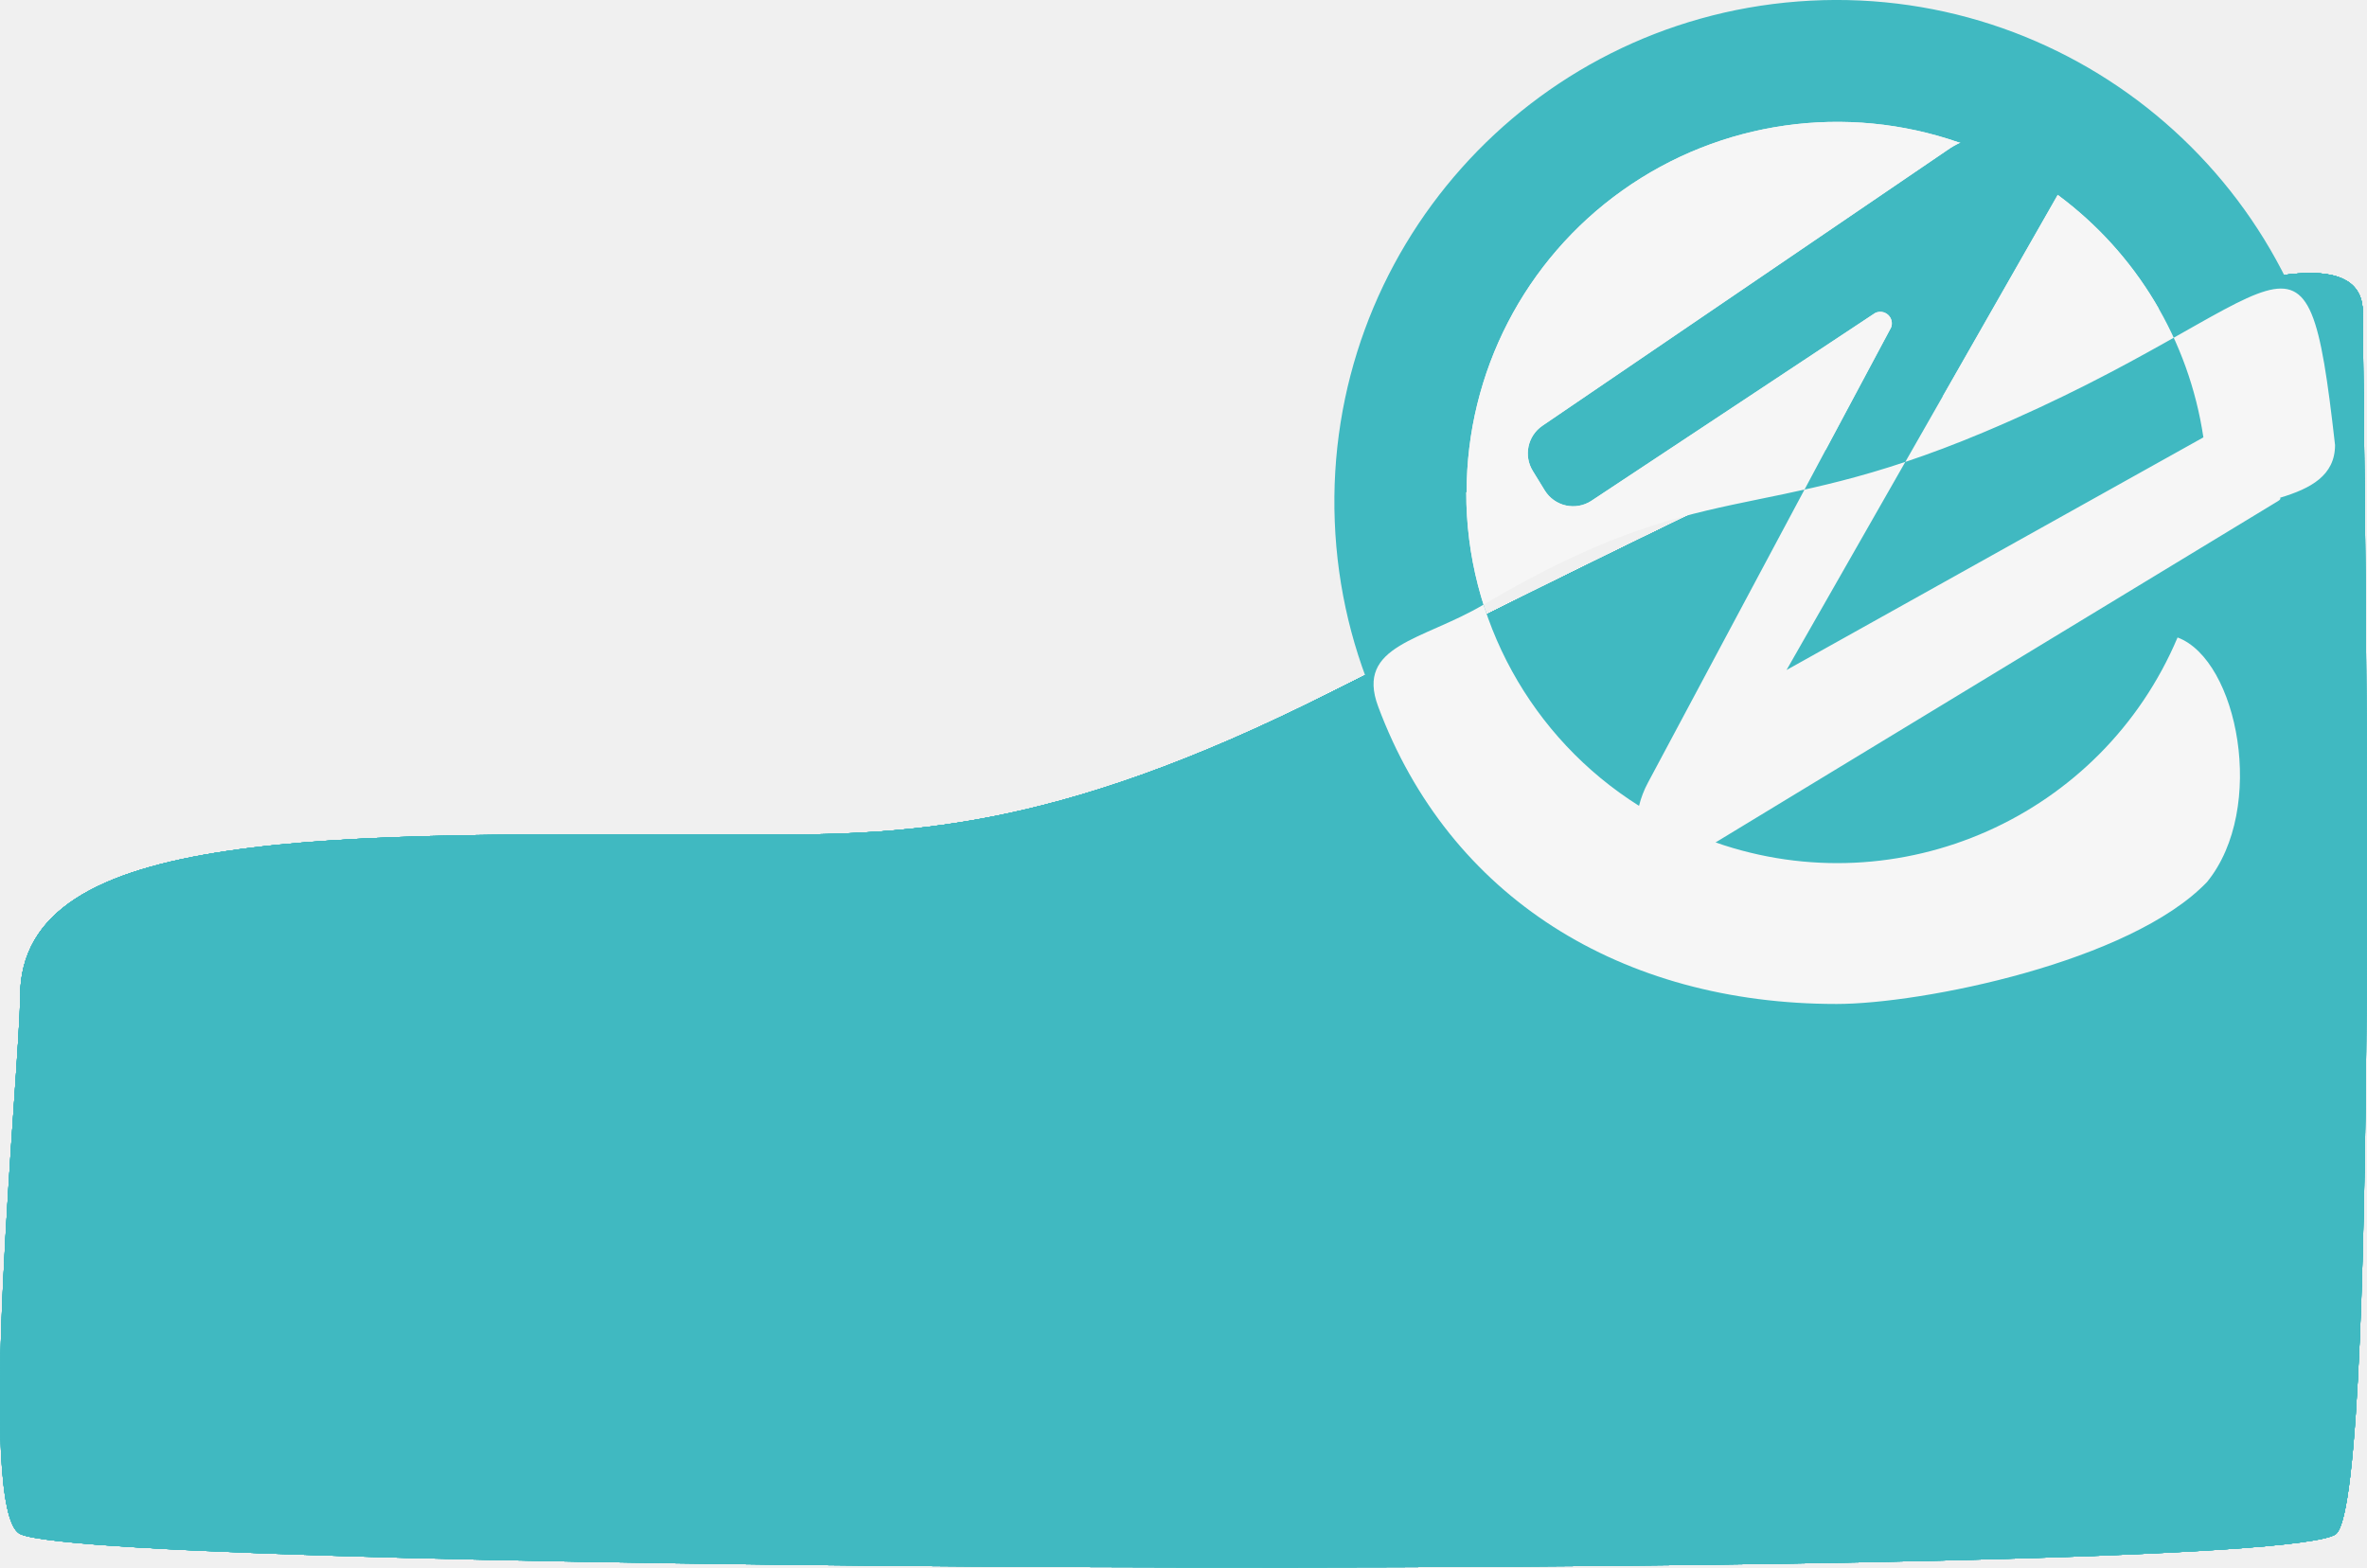
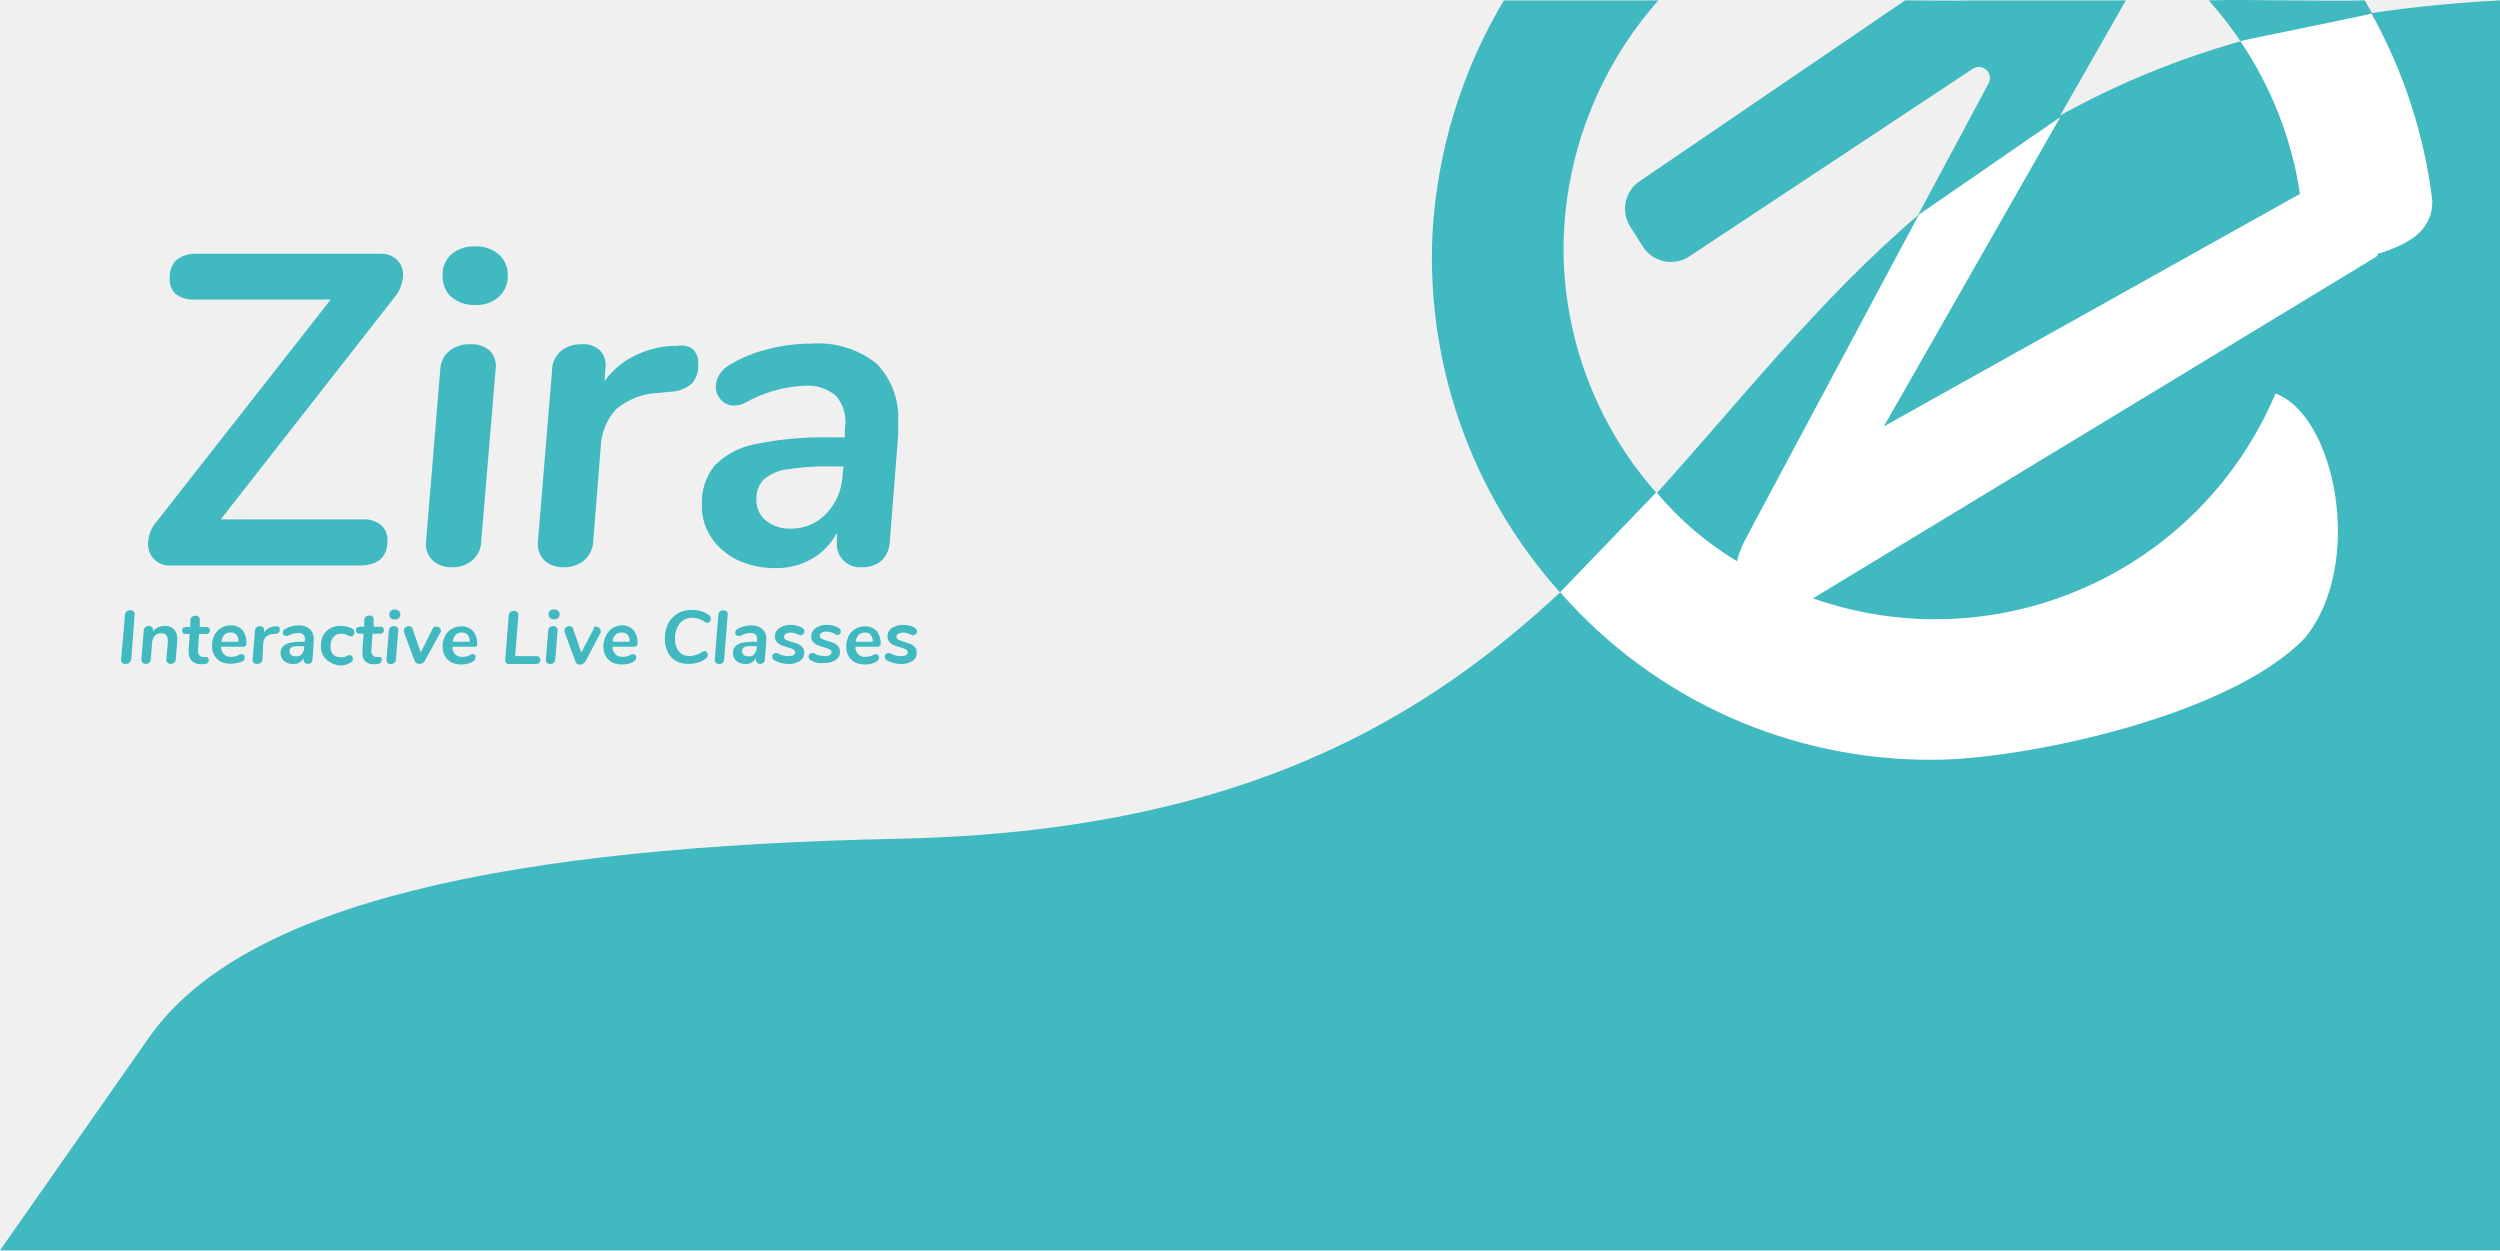
- <svg xmlns="http://www.w3.org/2000/svg" id="Capa_1" data-name="Capa 1" viewBox="0 0 204.42 135.36">
+ <svg xmlns="http://www.w3.org/2000/svg" viewBox="0 0 200 100.03">
  <defs>
-     <style>.cls-1{fill:#40b9c1;}.cls-2{fill:#f6f6f6;}</style>
+     <style>.cls-1{fill:#40b9c1;}.cls-2{fill:#41b9c1;}.cls-3{fill:#fff;}.cls-4{fill:none;}</style>
  </defs>
-   <path class="cls-1" d="M202.32,26.5c0-10.16-29.54,2.83-89.32,32.89C88.92,71.5,76.17,71.63,62.56,71.59,27,71.5,0,70.75,0,85.57c0,6.09-3.93,44.5,0,46.41,7.23,3.52,194.85,4.17,200,0C204,128.74,202.32,34.81,202.32,26.5Z" transform="translate(1.74 0.49)" />
-   <path class="cls-1" d="M202.32,26.5c0-10.16-29.54,2.83-89.32,32.89C88.92,71.5,76.17,71.63,62.56,71.59,27,71.5,0,70.75,0,85.57c0,6.09-3.93,44.5,0,46.41,7.23,3.52,194.85,4.17,200,0C204,128.74,202.32,34.81,202.32,26.5Z" transform="translate(1.74 0.49)" />
-   <path class="cls-1" d="M202.32,26.5c0-10.16-29.54,2.83-89.32,32.89C88.92,71.5,76.17,71.63,62.56,71.59,27,71.5,0,70.75,0,85.57c0,6.09-3.93,44.5,0,46.41,7.23,3.52,194.85,4.17,200,0C204,128.74,202.32,34.81,202.32,26.5Z" transform="translate(1.74 0.49)" />
-   <path class="cls-1" d="M202.32,26.5c0-10.16-29.54,2.83-89.32,32.89C88.92,71.5,76.17,71.63,62.56,71.59,27,71.5,0,70.75,0,85.57c0,6.09-3.93,44.5,0,46.41,7.23,3.52,194.85,4.17,200,0C204,128.74,202.32,34.81,202.32,26.5Z" transform="translate(1.74 0.49)" />
-   <path class="cls-1" d="M202.32,26.5c0-10.16-29.54,2.83-89.32,32.89C88.92,71.5,76.17,71.63,62.56,71.59,27,71.5,0,70.75,0,85.57c0,6.09-3.93,44.5,0,46.41,7.23,3.52,194.85,4.17,200,0C204,128.74,202.32,34.81,202.32,26.5Z" transform="translate(1.74 0.49)" />
-   <path class="cls-1" d="M202.32,26.5c0-10.16-29.54,2.83-89.32,32.89C88.92,71.5,76.17,71.63,62.56,71.59,27,71.5,0,70.75,0,85.57c0,6.09-3.93,44.5,0,46.41,7.23,3.52,194.85,4.17,200,0C204,128.74,202.32,34.81,202.32,26.5Z" transform="translate(1.74 0.49)" />
-   <path class="cls-1" d="M202.32,26.5c0-10.16-29.54,2.83-89.32,32.89C88.92,71.5,76.17,71.63,62.56,71.59,27,71.5,0,70.75,0,85.57c0,6.09-3.93,44.5,0,46.41,7.23,3.52,194.85,4.17,200,0C204,128.74,202.32,34.81,202.32,26.5Z" transform="translate(1.74 0.49)" />
-   <path class="cls-1" d="M202.32,26.5c0-10.16-29.54,2.83-89.32,32.89C88.92,71.5,76.17,71.63,62.56,71.59,27,71.5,0,70.75,0,85.57c0,6.09-3.93,44.5,0,46.41,7.23,3.52,194.85,4.17,200,0C204,128.74,202.32,34.81,202.32,26.5Z" transform="translate(1.74 0.49)" />
-   <path class="cls-1" d="M199.92,37.94a43.35,43.35,0,1,0-43,48.27c7.35,0,25.39-3.62,32-10.54,5.17-6.35,2.66-19.17-2.55-21.11a31.91,31.91,0,0,1-39.9,17.7L195,42.78c.2-.12.23-.21.18-.29C197.81,41.7,199.92,40.58,199.92,37.94Zm-75,4.1a32,32,0,0,1,42.54-30.22l.11,0a7,7,0,0,0-1.13.65L131.46,36.28a2.89,2.89,0,0,0-.83,3.89l1.05,1.71a2.88,2.88,0,0,0,4,.89L160.2,26.54a1,1,0,0,1,1.38,1.25l-21,39.31a8.52,8.52,0,0,0-.77,2A31.93,31.93,0,0,1,124.89,42Zm51.05-25.7a31.9,31.9,0,0,1,12.58,20.94l-36,20.09Z" transform="translate(1.74 0.49)" />
-   <line class="cls-1" x1="128.73" y1="53.93" x2="117.99" y2="58.5" />
-   <path class="cls-2" d="M199.92,37.94c-2.56-22.63-3.35-12.45-30.37-1.09-19.47,8.18-24,3.54-43.16,14.87-5.23,3.1-11.1,3.48-9.11,8.8,6.14,16.47,21,25.69,39.59,25.69,7.35,0,25.39-3.62,32-10.54,5.17-6.35,2.66-19.17-2.55-21.11a31.91,31.91,0,0,1-39.9,17.7L195,42.78c.2-.12.23-.21.18-.29C197.81,41.7,199.92,40.58,199.92,37.94Zm-75,4.1a32,32,0,0,1,42.54-30.22l.11,0a7,7,0,0,0-1.13.65L131.46,36.28a2.89,2.89,0,0,0-.83,3.89l1.05,1.71a2.88,2.88,0,0,0,4,.89L160.2,26.54a1,1,0,0,1,1.38,1.25l-21,39.31a8.52,8.52,0,0,0-.77,2A31.93,31.93,0,0,1,124.89,42Zm51.05-25.7a31.9,31.9,0,0,1,12.58,20.94l-36,20.09Z" transform="translate(1.74 0.49)" />
+   <g id="Capa_1" data-name="Capa 1">
+     <path class="cls-1" d="M127.46-.11" transform="translate(0 0.03)" />
+     <path class="cls-1" d="M120.31,0a40.88,40.88,0,0,0-5.71,18.65A40.12,40.12,0,0,0,154.69,60.7c6.81,0,23.51-3.36,29.65-9.76,4.79-5.88,2.47-17.75-2.36-19.54A29.55,29.55,0,0,1,145,47.78l45-27.29c.19-.11.21-.2.17-.27,2.42-.74,4.38-1.77,4.38-4.22a40.46,40.46,0,0,0-5.37-16c-2.08.06-4,0-6,0C181,0,179-.07,176.69,0A29.81,29.81,0,0,1,184,15.4L150.67,34l19.4-34h-12c-1.93.05-3.75,0-5.66,0L131.17,14.47a2.66,2.66,0,0,0-.77,3.6l1,1.58a2.67,2.67,0,0,0,3.75.83l22.66-15a.89.89,0,0,1,1.28,1.16L139.61,43a8.62,8.62,0,0,0-.71,1.83,29.59,29.59,0,0,1-13.82-25A30.25,30.25,0,0,1,132.67,0" transform="translate(0 0.03)" />
+     <path class="cls-2" d="M31.75,20.74a1.71,1.71,0,0,1,.5,1.24,3,3,0,0,1-.71,1.8L17.66,41.52H29a2.17,2.17,0,0,1,1.47.44A1.58,1.58,0,0,1,31,43.21c0,1.31-.74,2-2.23,2H13.7a1.69,1.69,0,0,1-1.85-1.76,2.71,2.71,0,0,1,.71-1.79l13.9-17.73H15.54a2.2,2.2,0,0,1-1.47-.43,1.48,1.48,0,0,1-.49-1.23,1.92,1.92,0,0,1,.54-1.51,2.54,2.54,0,0,1,1.68-.49H30.42A1.81,1.81,0,0,1,31.75,20.74Z" transform="translate(0 0.03)" />
+     <path class="cls-2" d="M34.64,44.84a1.84,1.84,0,0,1-.55-1.61l1.13-13.67A2,2,0,0,1,36,28a2.61,2.61,0,0,1,1.62-.49,2.24,2.24,0,0,1,1.54.49,1.78,1.78,0,0,1,.49,1.54L38.5,43.23a2.07,2.07,0,0,1-.74,1.59,2.46,2.46,0,0,1-1.59.53A2.28,2.28,0,0,1,34.64,44.84Zm1.47-21.1a2.22,2.22,0,0,1-.7-1.72,2.11,2.11,0,0,1,.7-1.7,2.7,2.7,0,0,1,1.9-.64,2.73,2.73,0,0,1,1.89.64A2.13,2.13,0,0,1,40.62,22a2.18,2.18,0,0,1-.71,1.71,2.65,2.65,0,0,1-1.9.66,2.74,2.74,0,0,1-1.9-.65Z" transform="translate(0 0.03)" />
+     <path class="cls-2" d="M55.37,27.86a1.46,1.46,0,0,1,.49,1.19,2.24,2.24,0,0,1-.49,1.59,2.8,2.8,0,0,1-1.73.67l-1,.1a5.55,5.55,0,0,0-3.35,1.29,4.78,4.78,0,0,0-1.24,3.13l-.59,7.4a2.13,2.13,0,0,1-.75,1.59,2.52,2.52,0,0,1-1.59.53,2.21,2.21,0,0,1-1.55-.53,1.83,1.83,0,0,1-.53-1.59l1.13-13.7A2,2,0,0,1,44.94,28a2.56,2.56,0,0,1,1.58-.49A1.93,1.93,0,0,1,48,28a1.73,1.73,0,0,1,.43,1.47l-.07,1a6.33,6.33,0,0,1,2.33-2,7.68,7.68,0,0,1,3.07-.83l.39,0A1.64,1.64,0,0,1,55.37,27.86Z" transform="translate(0 0.03)" />
+     <path class="cls-2" d="M70.12,29.05a6.22,6.22,0,0,1,1.73,4.8,9.28,9.28,0,0,1,0,1l-.67,8.45a2.19,2.19,0,0,1-.66,1.52,2.26,2.26,0,0,1-1.57.53,1.85,1.85,0,0,1-2-1.69,1.82,1.82,0,0,1,0-.4l0-.67a5.12,5.12,0,0,1-2,2.09,5.71,5.71,0,0,1-2.91.74,7.16,7.16,0,0,1-3.06-.65A5.36,5.36,0,0,1,56.92,43a4.46,4.46,0,0,1-.77-2.6,4.69,4.69,0,0,1,1-3.16,6,6,0,0,1,3.23-1.73,26.29,26.29,0,0,1,5.94-.55h1.27l0-.66a3.23,3.23,0,0,0-.67-2.62,3.45,3.45,0,0,0-2.58-.85,10.62,10.62,0,0,0-4.76,1.38,2.11,2.11,0,0,1-.89.21,1.41,1.41,0,0,1-1-.45,1.51,1.51,0,0,1-.43-1.08,1.82,1.82,0,0,1,.29-.94,2.27,2.27,0,0,1,.81-.79,11.25,11.25,0,0,1,3-1.24,13.57,13.57,0,0,1,3.53-.46A7.53,7.53,0,0,1,70.12,29.05Zm-4,12a4.75,4.75,0,0,0,1.28-3l.08-.77h-1a21,21,0,0,0-3.54.24,3.55,3.55,0,0,0-1.86.83,2.19,2.19,0,0,0-.57,1.58,2.11,2.11,0,0,0,.76,1.69,3.05,3.05,0,0,0,2,.64A3.81,3.81,0,0,0,66.08,41.08Z" transform="translate(0 0.03)" />
+     <path class="cls-1" d="M9.78,53a.35.35,0,0,1-.09-.29L10,49.16a.39.39,0,0,1,.41-.37.33.33,0,0,1,.36.38l-.27,3.53a.52.52,0,0,1-.13.28.41.41,0,0,1-.29.1A.35.35,0,0,1,9.78,53Z" transform="translate(0 0.03)" />
+     <path class="cls-1" d="M13.92,50.31a1.08,1.08,0,0,1,.26.78.87.87,0,0,1,0,.18l-.12,1.45a.31.31,0,0,1-.12.26.36.36,0,0,1-.27.1.33.33,0,0,1-.27-.1.32.32,0,0,1-.09-.26l.12-1.42c0-.45-.14-.67-.52-.67a.69.69,0,0,0-.52.2.92.92,0,0,0-.22.55l-.11,1.34a.38.38,0,0,1-.12.26.37.37,0,0,1-.28.1.33.33,0,0,1-.26-.1.32.32,0,0,1-.09-.26l.19-2.33a.39.39,0,0,1,.12-.25.45.45,0,0,1,.28-.09.36.36,0,0,1,.26.09.28.28,0,0,1,.07.24v.12a1,1,0,0,1,.4-.34,1.32,1.32,0,0,1,.57-.12A1,1,0,0,1,13.92,50.31Z" transform="translate(0 0.03)" />
+     <path class="cls-1" d="M15.84,51.93a.31.31,0,0,0,0,.11.53.53,0,0,0,.11.36.38.38,0,0,0,.32.13h.25a.15.15,0,0,1,.13.07.3.3,0,0,1,.05.18.29.29,0,0,1-.13.26,1.25,1.25,0,0,1-.47.07,1.05,1.05,0,0,1-.75-.26,1,1,0,0,1-.26-.73.76.76,0,0,1,0-.17l.09-1.26h-.29a.43.43,0,0,1-.24-.06.29.29,0,0,1-.08-.21c0-.19.12-.29.35-.29h.31l0-.55a.4.4,0,0,1,.12-.26.43.43,0,0,1,.28-.09.37.37,0,0,1,.27.09.33.33,0,0,1,.08.26l0,.55h.5a.32.32,0,0,1,.23.07.23.23,0,0,1,.09.19c0,.21-.12.3-.35.3h-.52Z" transform="translate(0 0.03)" />
+     <path class="cls-1" d="M19.64,51.64a.21.21,0,0,1-.17.07H17.68a.87.87,0,0,0,.23.6.78.78,0,0,0,.58.21,1.46,1.46,0,0,0,.38-.05,1.5,1.5,0,0,0,.34-.16.56.56,0,0,1,.15,0,.19.19,0,0,1,.16.08.28.28,0,0,1,.06.18.36.36,0,0,1-.15.29A1.57,1.57,0,0,1,19,53a2,2,0,0,1-.55.07,1.77,1.77,0,0,1-.79-.17,1.28,1.28,0,0,1-.52-.51,1.49,1.49,0,0,1-.18-.75,1.92,1.92,0,0,1,.18-.84A1.44,1.44,0,0,1,18.43,50a1.23,1.23,0,0,1,.95.36,1.54,1.54,0,0,1,.33,1.05A.24.24,0,0,1,19.64,51.64Zm-1.93-.33h1.37a.8.8,0,0,0-.16-.55.56.56,0,0,0-.46-.19C18,50.57,17.79,50.81,17.71,51.31Z" transform="translate(0 0.03)" />
+     <path class="cls-1" d="M22.3,50.11a.25.25,0,0,1,.08.2.41.41,0,0,1-.08.27.46.46,0,0,1-.3.11l-.16,0a.94.94,0,0,0-.57.22.83.83,0,0,0-.21.53L21,52.72a.35.35,0,0,1-.13.27.4.4,0,0,1-.27.09A.39.39,0,0,1,20.3,53a.3.3,0,0,1-.09-.27l.19-2.33a.33.33,0,0,1,.13-.25.44.44,0,0,1,.27-.09.36.36,0,0,1,.24.08.33.33,0,0,1,.08.25l0,.16a1.09,1.09,0,0,1,.4-.34,1.3,1.3,0,0,1,.52-.14h.07A.24.24,0,0,1,22.3,50.11Z" transform="translate(0 0.03)" />
+     <path class="cls-1" d="M24.81,50.31a1.07,1.07,0,0,1,.29.81.87.87,0,0,1,0,.18L25,52.73a.42.42,0,0,1-.11.26.4.4,0,0,1-.27.09.32.32,0,0,1-.25-.1.31.31,0,0,1-.08-.25v-.12a.84.84,0,0,1-.34.36,1,1,0,0,1-.49.12,1.1,1.1,0,0,1-.52-.11.88.88,0,0,1-.36-.3.77.77,0,0,1-.13-.45.75.75,0,0,1,.17-.53,1,1,0,0,1,.55-.3,4.43,4.43,0,0,1,1-.09h.22V51.2a.48.48,0,0,0-.56-.59,1.93,1.93,0,0,0-.81.23.28.28,0,0,1-.15,0,.25.25,0,0,1-.18-.08.29.29,0,0,1-.07-.18.37.37,0,0,1,.05-.16.35.35,0,0,1,.14-.13,1.7,1.7,0,0,1,.51-.21,2,2,0,0,1,.6-.08A1.3,1.3,0,0,1,24.81,50.31Zm-.69,2a.8.8,0,0,0,.22-.51v-.13h-.17a3.18,3.18,0,0,0-.6,0,.6.6,0,0,0-.32.14.38.38,0,0,0-.09.27.33.33,0,0,0,.13.28.47.47,0,0,0,.34.11A.62.62,0,0,0,24.12,52.35Z" transform="translate(0 0.03)" />
+     <path class="cls-1" d="M26.37,52.92a1.28,1.28,0,0,1-.52-.51,1.49,1.49,0,0,1-.18-.75,1.84,1.84,0,0,1,.19-.86,1.35,1.35,0,0,1,.55-.56,1.67,1.67,0,0,1,.85-.2,1.9,1.9,0,0,1,.54.07,1.16,1.16,0,0,1,.42.18.28.28,0,0,1,.13.26.32.32,0,0,1-.07.22.19.19,0,0,1-.18.1l-.13,0a1.2,1.2,0,0,0-.68-.2.74.74,0,0,0-.62.27,1.14,1.14,0,0,0-.23.75.93.93,0,0,0,.2.63.74.74,0,0,0,.57.22,1,1,0,0,0,.32,0,2.3,2.3,0,0,0,.32-.15.31.31,0,0,1,.15,0,.19.19,0,0,1,.16.07.31.31,0,0,1,.06.19.28.28,0,0,1,0,.15.41.41,0,0,1-.1.13,2.06,2.06,0,0,1-.42.21,1.79,1.79,0,0,1-.51.07A1.73,1.73,0,0,1,26.37,52.92Z" transform="translate(0 0.03)" />
+     <path class="cls-1" d="M29.71,51.93a.31.31,0,0,0,0,.11.53.53,0,0,0,.11.36.39.39,0,0,0,.32.13h.25a.14.14,0,0,1,.13.07.3.3,0,0,1,0,.18.27.27,0,0,1-.13.26,1.19,1.19,0,0,1-.46.07,1,1,0,0,1-.75-.26A1,1,0,0,1,29,52.1a.76.76,0,0,1,0-.17l.09-1.26h-.29a.43.43,0,0,1-.24-.06.29.29,0,0,1-.08-.21c0-.19.12-.29.36-.29h.3l0-.55a.4.4,0,0,1,.12-.26.46.46,0,0,1,.29-.09.36.36,0,0,1,.26.09.33.33,0,0,1,.08.26l0,.55h.5a.34.34,0,0,1,.24.07.26.26,0,0,1,.08.19c0,.21-.12.3-.35.3H29.8Z" transform="translate(0 0.03)" />
+     <path class="cls-1" d="M31,53a.33.33,0,0,1-.08-.27l.19-2.32a.36.36,0,0,1,.12-.26.45.45,0,0,1,.28-.09.37.37,0,0,1,.26.09.28.28,0,0,1,.09.26l-.19,2.32a.35.35,0,0,1-.13.27.44.44,0,0,1-.27.09A.4.4,0,0,1,31,53Zm.26-3.58a.41.41,0,0,1-.12-.3.36.36,0,0,1,.12-.28.52.52,0,0,1,.64,0,.37.37,0,0,1,.13.28.41.41,0,0,1-.12.3.49.49,0,0,1-.33.11A.48.48,0,0,1,31.24,49.41Z" transform="translate(0 0.03)" />
+     <path class="cls-1" d="M34.75,50.11a.41.41,0,0,1,.18,0,.36.36,0,0,1,.24.09.27.27,0,0,1,.06.37L34,52.81a.48.48,0,0,1-.19.21.55.55,0,0,1-.25.07.44.44,0,0,1-.25-.08.42.42,0,0,1-.16-.21l-.84-2.29a.43.43,0,0,1,0-.11.3.3,0,0,1,.13-.24.45.45,0,0,1,.27-.1.28.28,0,0,1,.18.06.25.25,0,0,1,.12.16l.65,1.89.95-1.9A.42.42,0,0,1,34.75,50.11Z" transform="translate(0 0.03)" />
+     <path class="cls-1" d="M38.15,51.64a.24.24,0,0,1-.18.07H36.19a.82.82,0,0,0,.22.6.79.79,0,0,0,.59.21,1.52,1.52,0,0,0,.38-.05,2.06,2.06,0,0,0,.34-.16.42.42,0,0,1,.15,0,.19.19,0,0,1,.16.08.35.35,0,0,1,0,.18.36.36,0,0,1-.15.29,1.57,1.57,0,0,1-.43.2,2,2,0,0,1-.55.07,1.8,1.8,0,0,1-.79-.17,1.34,1.34,0,0,1-.52-.51,1.49,1.49,0,0,1-.18-.75,1.79,1.79,0,0,1,.19-.84,1.31,1.31,0,0,1,.52-.57,1.41,1.41,0,0,1,.77-.21,1.21,1.21,0,0,1,.94.36,1.54,1.54,0,0,1,.34,1.05A.27.27,0,0,1,38.15,51.64Zm-1.94-.33h1.37a.8.8,0,0,0-.16-.55.55.55,0,0,0-.45-.19C36.54,50.57,36.29,50.81,36.21,51.31Z" transform="translate(0 0.03)" />
+     <path class="cls-1" d="M40.49,53a.35.35,0,0,1-.07-.27l.28-3.52a.42.42,0,0,1,.12-.27.41.41,0,0,1,.29-.1.33.33,0,0,1,.36.38l-.26,3.24h1.68a.33.33,0,0,1,.25.08.26.26,0,0,1,.09.21c0,.23-.13.34-.38.34H40.76A.37.37,0,0,1,40.49,53Z" transform="translate(0 0.03)" />
+     <path class="cls-1" d="M43.76,53a.3.3,0,0,1-.09-.27l.19-2.32a.33.33,0,0,1,.13-.26.42.42,0,0,1,.27-.09.36.36,0,0,1,.26.09.28.28,0,0,1,.09.26l-.19,2.32a.35.35,0,0,1-.13.27.4.4,0,0,1-.27.09A.39.39,0,0,1,43.76,53ZM44,49.41a.41.41,0,0,1-.12-.3.36.36,0,0,1,.12-.28.44.44,0,0,1,.33-.11.45.45,0,0,1,.32.11.36.36,0,0,1,.12.28.41.41,0,0,1-.12.3.48.48,0,0,1-.32.11A.49.49,0,0,1,44,49.41Z" transform="translate(0 0.03)" />
+     <path class="cls-1" d="M47.53,50.11a.35.35,0,0,1,.18,0,.35.35,0,0,1,.23.09.29.29,0,0,1,.11.22.42.42,0,0,1,0,.15l-1.2,2.29a.58.58,0,0,1-.2.21.55.55,0,0,1-.25.07.46.46,0,0,1-.25-.08A.42.42,0,0,1,46,52.8l-.84-2.29a.41.41,0,0,1,0-.11.31.31,0,0,1,.12-.24.45.45,0,0,1,.27-.1.33.33,0,0,1,.19.06.27.27,0,0,1,.11.16l.65,1.89,1-1.9A.44.44,0,0,1,47.53,50.11Z" transform="translate(0 0.03)" />
+     <path class="cls-1" d="M50.92,51.64a.24.24,0,0,1-.18.07H49a.83.83,0,0,0,.23.6.76.76,0,0,0,.58.21,1.46,1.46,0,0,0,.38-.05,1.5,1.5,0,0,0,.34-.16.42.42,0,0,1,.15,0,.19.19,0,0,1,.16.08.28.28,0,0,1,.06.18.36.36,0,0,1-.15.29,1.57,1.57,0,0,1-.43.2,2,2,0,0,1-.56.07,1.73,1.73,0,0,1-.78-.17,1.22,1.22,0,0,1-.52-.51,1.49,1.49,0,0,1-.19-.75,1.92,1.92,0,0,1,.19-.84A1.41,1.41,0,0,1,49.71,50a1.24,1.24,0,0,1,.95.36A1.54,1.54,0,0,1,51,51.45.24.24,0,0,1,50.92,51.64ZM49,51.31h1.37a.75.75,0,0,0-.15-.55.56.56,0,0,0-.46-.19C49.32,50.57,49.06,50.81,49,51.31Z" transform="translate(0 0.03)" />
+     <path class="cls-1" d="M54.09,52.86a1.65,1.65,0,0,1-.66-.7,2.29,2.29,0,0,1-.24-1.08,2.77,2.77,0,0,1,.26-1.22,2,2,0,0,1,.75-.81,2.25,2.25,0,0,1,1.14-.29,2.65,2.65,0,0,1,.77.11,2,2,0,0,1,.58.29.35.35,0,0,1,.17.31.29.29,0,0,1-.08.22.24.24,0,0,1-.21.1.28.28,0,0,1-.19-.07,1.64,1.64,0,0,0-1-.33,1.26,1.26,0,0,0-1,.45A2,2,0,0,0,54,51.09a1.5,1.5,0,0,0,.31,1,1.07,1.07,0,0,0,.87.36,1.82,1.82,0,0,0,1-.33.38.38,0,0,1,.19-.06.26.26,0,0,1,.19.08.38.38,0,0,1,.07.21.35.35,0,0,1-.16.3,1.86,1.86,0,0,1-.58.31,2.43,2.43,0,0,1-.77.12A2.12,2.12,0,0,1,54.09,52.86Z" transform="translate(0 0.03)" />
+     <path class="cls-1" d="M57.27,53a.3.3,0,0,1-.09-.27l.29-3.59a.35.35,0,0,1,.13-.26.38.38,0,0,1,.26-.08.4.4,0,0,1,.27.08.29.29,0,0,1,.09.26l-.29,3.59a.38.38,0,0,1-.12.27.44.44,0,0,1-.27.09A.4.4,0,0,1,57.27,53Z" transform="translate(0 0.03)" />
+     <path class="cls-1" d="M61,50.31a1,1,0,0,1,.3.81.87.87,0,0,1,0,.18l-.11,1.43a.42.42,0,0,1-.11.26.4.4,0,0,1-.27.09.32.32,0,0,1-.25-.1.31.31,0,0,1-.08-.25v-.12a.91.91,0,0,1-.34.36,1,1,0,0,1-.49.12,1.1,1.1,0,0,1-.52-.11.82.82,0,0,1-.36-.3.77.77,0,0,1-.13-.45.75.75,0,0,1,.17-.53,1,1,0,0,1,.54-.3,4.59,4.59,0,0,1,1-.09h.22V51.2a.57.57,0,0,0-.11-.45.61.61,0,0,0-.44-.14,1.93,1.93,0,0,0-.81.23.28.28,0,0,1-.15,0,.25.25,0,0,1-.18-.08.24.24,0,0,1-.07-.18.37.37,0,0,1,.05-.16.35.35,0,0,1,.14-.13,1.7,1.7,0,0,1,.51-.21,2,2,0,0,1,.6-.08A1.25,1.25,0,0,1,61,50.31Zm-.68,2a.8.8,0,0,0,.22-.51v-.13h-.17a3.12,3.12,0,0,0-.6,0,.6.6,0,0,0-.32.14.38.38,0,0,0-.09.27.33.33,0,0,0,.13.28.47.47,0,0,0,.34.11A.62.62,0,0,0,60.33,52.35Z" transform="translate(0 0.03)" />
+     <path class="cls-1" d="M62.46,53a1.92,1.92,0,0,1-.48-.19.32.32,0,0,1-.2-.3.27.27,0,0,1,.07-.2.23.23,0,0,1,.18-.09.37.37,0,0,1,.16,0,1.69,1.69,0,0,0,.88.24c.36,0,.54-.1.54-.31a.25.25,0,0,0-.15-.23,2,2,0,0,0-.47-.17,3.63,3.63,0,0,1-.51-.18.89.89,0,0,1-.35-.26.64.64,0,0,1-.14-.45.79.79,0,0,1,.36-.65,1.53,1.53,0,0,1,.93-.25,1.71,1.71,0,0,1,.49.07,1.16,1.16,0,0,1,.42.18.31.31,0,0,1,.16.28.29.29,0,0,1-.07.2.21.21,0,0,1-.17.08A.37.37,0,0,1,64,50.8a1.47,1.47,0,0,0-.73-.22.74.74,0,0,0-.4.09.27.27,0,0,0,0,.48,2.72,2.72,0,0,0,.46.17,5.33,5.33,0,0,1,.52.17,1,1,0,0,1,.34.26.63.63,0,0,1,.15.44.77.77,0,0,1-.35.66,1.59,1.59,0,0,1-.94.24A2.51,2.51,0,0,1,62.46,53Z" transform="translate(0 0.03)" />
+     <path class="cls-1" d="M65.37,53a1.92,1.92,0,0,1-.48-.19.32.32,0,0,1-.2-.3.27.27,0,0,1,.07-.2.23.23,0,0,1,.18-.09.37.37,0,0,1,.16,0,1.69,1.69,0,0,0,.88.24c.36,0,.54-.1.54-.31a.25.25,0,0,0-.15-.23,2,2,0,0,0-.47-.17,3.63,3.63,0,0,1-.51-.18.89.89,0,0,1-.35-.26.64.64,0,0,1-.14-.45.79.79,0,0,1,.36-.65,1.53,1.53,0,0,1,.93-.25,1.71,1.71,0,0,1,.49.07,1.16,1.16,0,0,1,.42.18.31.31,0,0,1,.16.28.29.29,0,0,1-.07.2.21.21,0,0,1-.17.08.37.37,0,0,1-.16-.05,1.47,1.47,0,0,0-.73-.22.74.74,0,0,0-.4.09.27.27,0,0,0,0,.48,2.72,2.72,0,0,0,.46.17,5.33,5.33,0,0,1,.52.17,1,1,0,0,1,.34.26.63.63,0,0,1,.15.44.77.77,0,0,1-.35.66,1.59,1.59,0,0,1-.94.24A2.51,2.51,0,0,1,65.37,53Z" transform="translate(0 0.03)" />
+     <path class="cls-1" d="M70.38,51.64a.21.21,0,0,1-.17.07H68.43a.82.82,0,0,0,.22.6.78.78,0,0,0,.58.21,1.54,1.54,0,0,0,.39-.05,2.06,2.06,0,0,0,.34-.16.43.43,0,0,1,.14,0,.18.18,0,0,1,.16.08.28.28,0,0,1,.06.18.36.36,0,0,1-.15.29,1.57,1.57,0,0,1-.43.2,2,2,0,0,1-.55.07,1.8,1.8,0,0,1-.79-.17,1.28,1.28,0,0,1-.52-.51,1.49,1.49,0,0,1-.18-.75,1.79,1.79,0,0,1,.19-.84,1.31,1.31,0,0,1,.52-.57,1.41,1.41,0,0,1,.77-.21,1.22,1.22,0,0,1,.94.36,1.54,1.54,0,0,1,.33,1.05A.24.24,0,0,1,70.38,51.64Zm-1.93-.33h1.37a.8.8,0,0,0-.16-.55.55.55,0,0,0-.45-.19C68.78,50.57,68.53,50.81,68.45,51.31Z" transform="translate(0 0.03)" />
+     <path class="cls-1" d="M71.46,53a2.09,2.09,0,0,1-.48-.19.33.33,0,0,1-.2-.3.32.32,0,0,1,.07-.2.23.23,0,0,1,.18-.09.37.37,0,0,1,.16,0,1.74,1.74,0,0,0,.88.24c.37,0,.55-.1.55-.31a.25.25,0,0,0-.15-.23,2.18,2.18,0,0,0-.47-.17,4.38,4.38,0,0,1-.52-.18.86.86,0,0,1-.34-.26.6.6,0,0,1-.14-.45.79.79,0,0,1,.36-.65,1.52,1.52,0,0,1,.92-.25,1.77,1.77,0,0,1,.5.07,1,1,0,0,1,.41.18.32.32,0,0,1,.17.28.35.35,0,0,1-.07.2.25.25,0,0,1-.17.08A.37.37,0,0,1,73,50.8a1.5,1.5,0,0,0-.73-.22.78.78,0,0,0-.41.09.28.28,0,0,0-.14.24.26.26,0,0,0,.15.24,2.9,2.9,0,0,0,.47.17l.52.17a1.06,1.06,0,0,1,.34.26.68.68,0,0,1,.14.44.76.76,0,0,1-.34.66,1.63,1.63,0,0,1-.95.24A2.64,2.64,0,0,1,71.46,53Z" transform="translate(0 0.03)" />
+     <path class="cls-1" d="M11.85,83.07c7.59-11,29.26-15.37,60-16C145.34,65.55,129.47,3.64,200,0V100H0" transform="translate(0 0.03)" />
+   </g>
+   <g id="Capa_2" data-name="Capa 2">
+     <path class="cls-3" d="M103.74-7.67" transform="translate(0 0.03)" />
+     <line class="cls-4" x1="179.7" y1="2.98" x2="190.63" y2="0.91" />
+     <path class="cls-3" d="M189.72,1.06a40.87,40.87,0,0,1,4.87,15c0,2.44-2,3.48-4.37,4.22,0,.07,0,.15-.18.27l-45,27.29a29.55,29.55,0,0,0,37-16.39c4.83,1.79,7.15,13.67,2.36,19.55-6.14,6.4-22.84,9.75-29.65,9.75a39.31,39.31,0,0,1-29.94-13.4l7.7-8a25.69,25.69,0,0,0,6.45,5.52,7.51,7.51,0,0,1,.71-1.83l13.84-25.9,11.31-7.8L150.71,34.08,184,15.48a29.62,29.62,0,0,0-4.78-12.22c.33-.11,10.21-2.08,10.53-2.22" transform="translate(0 0.03)" />
+   </g>
</svg>
